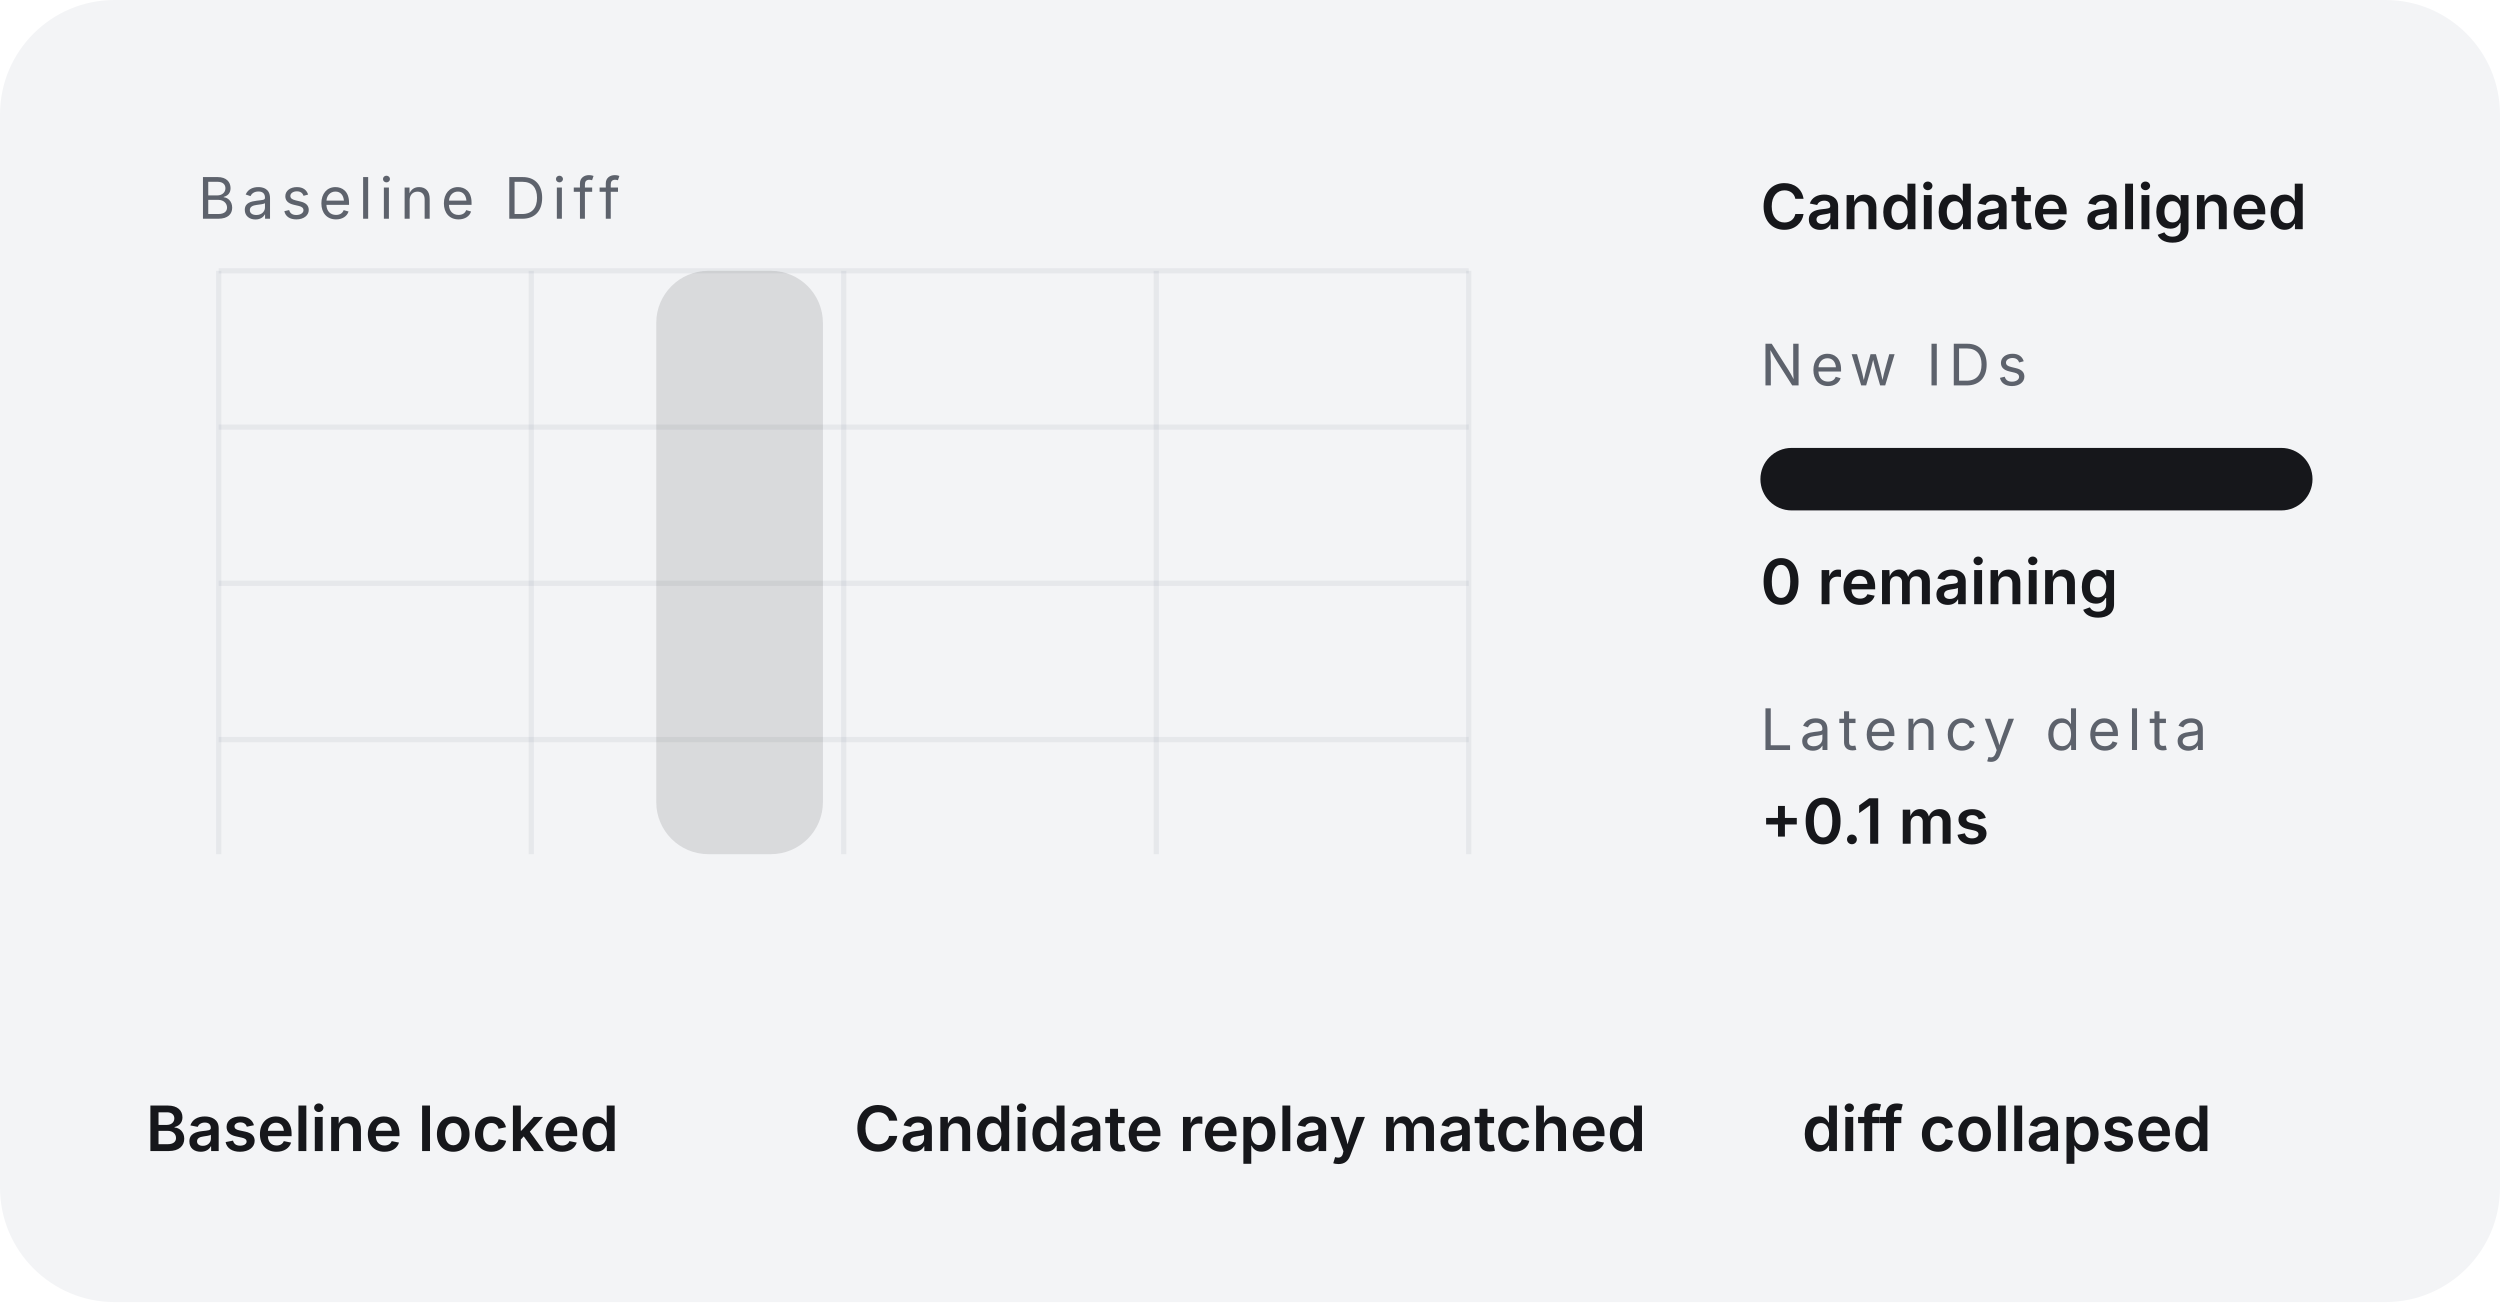
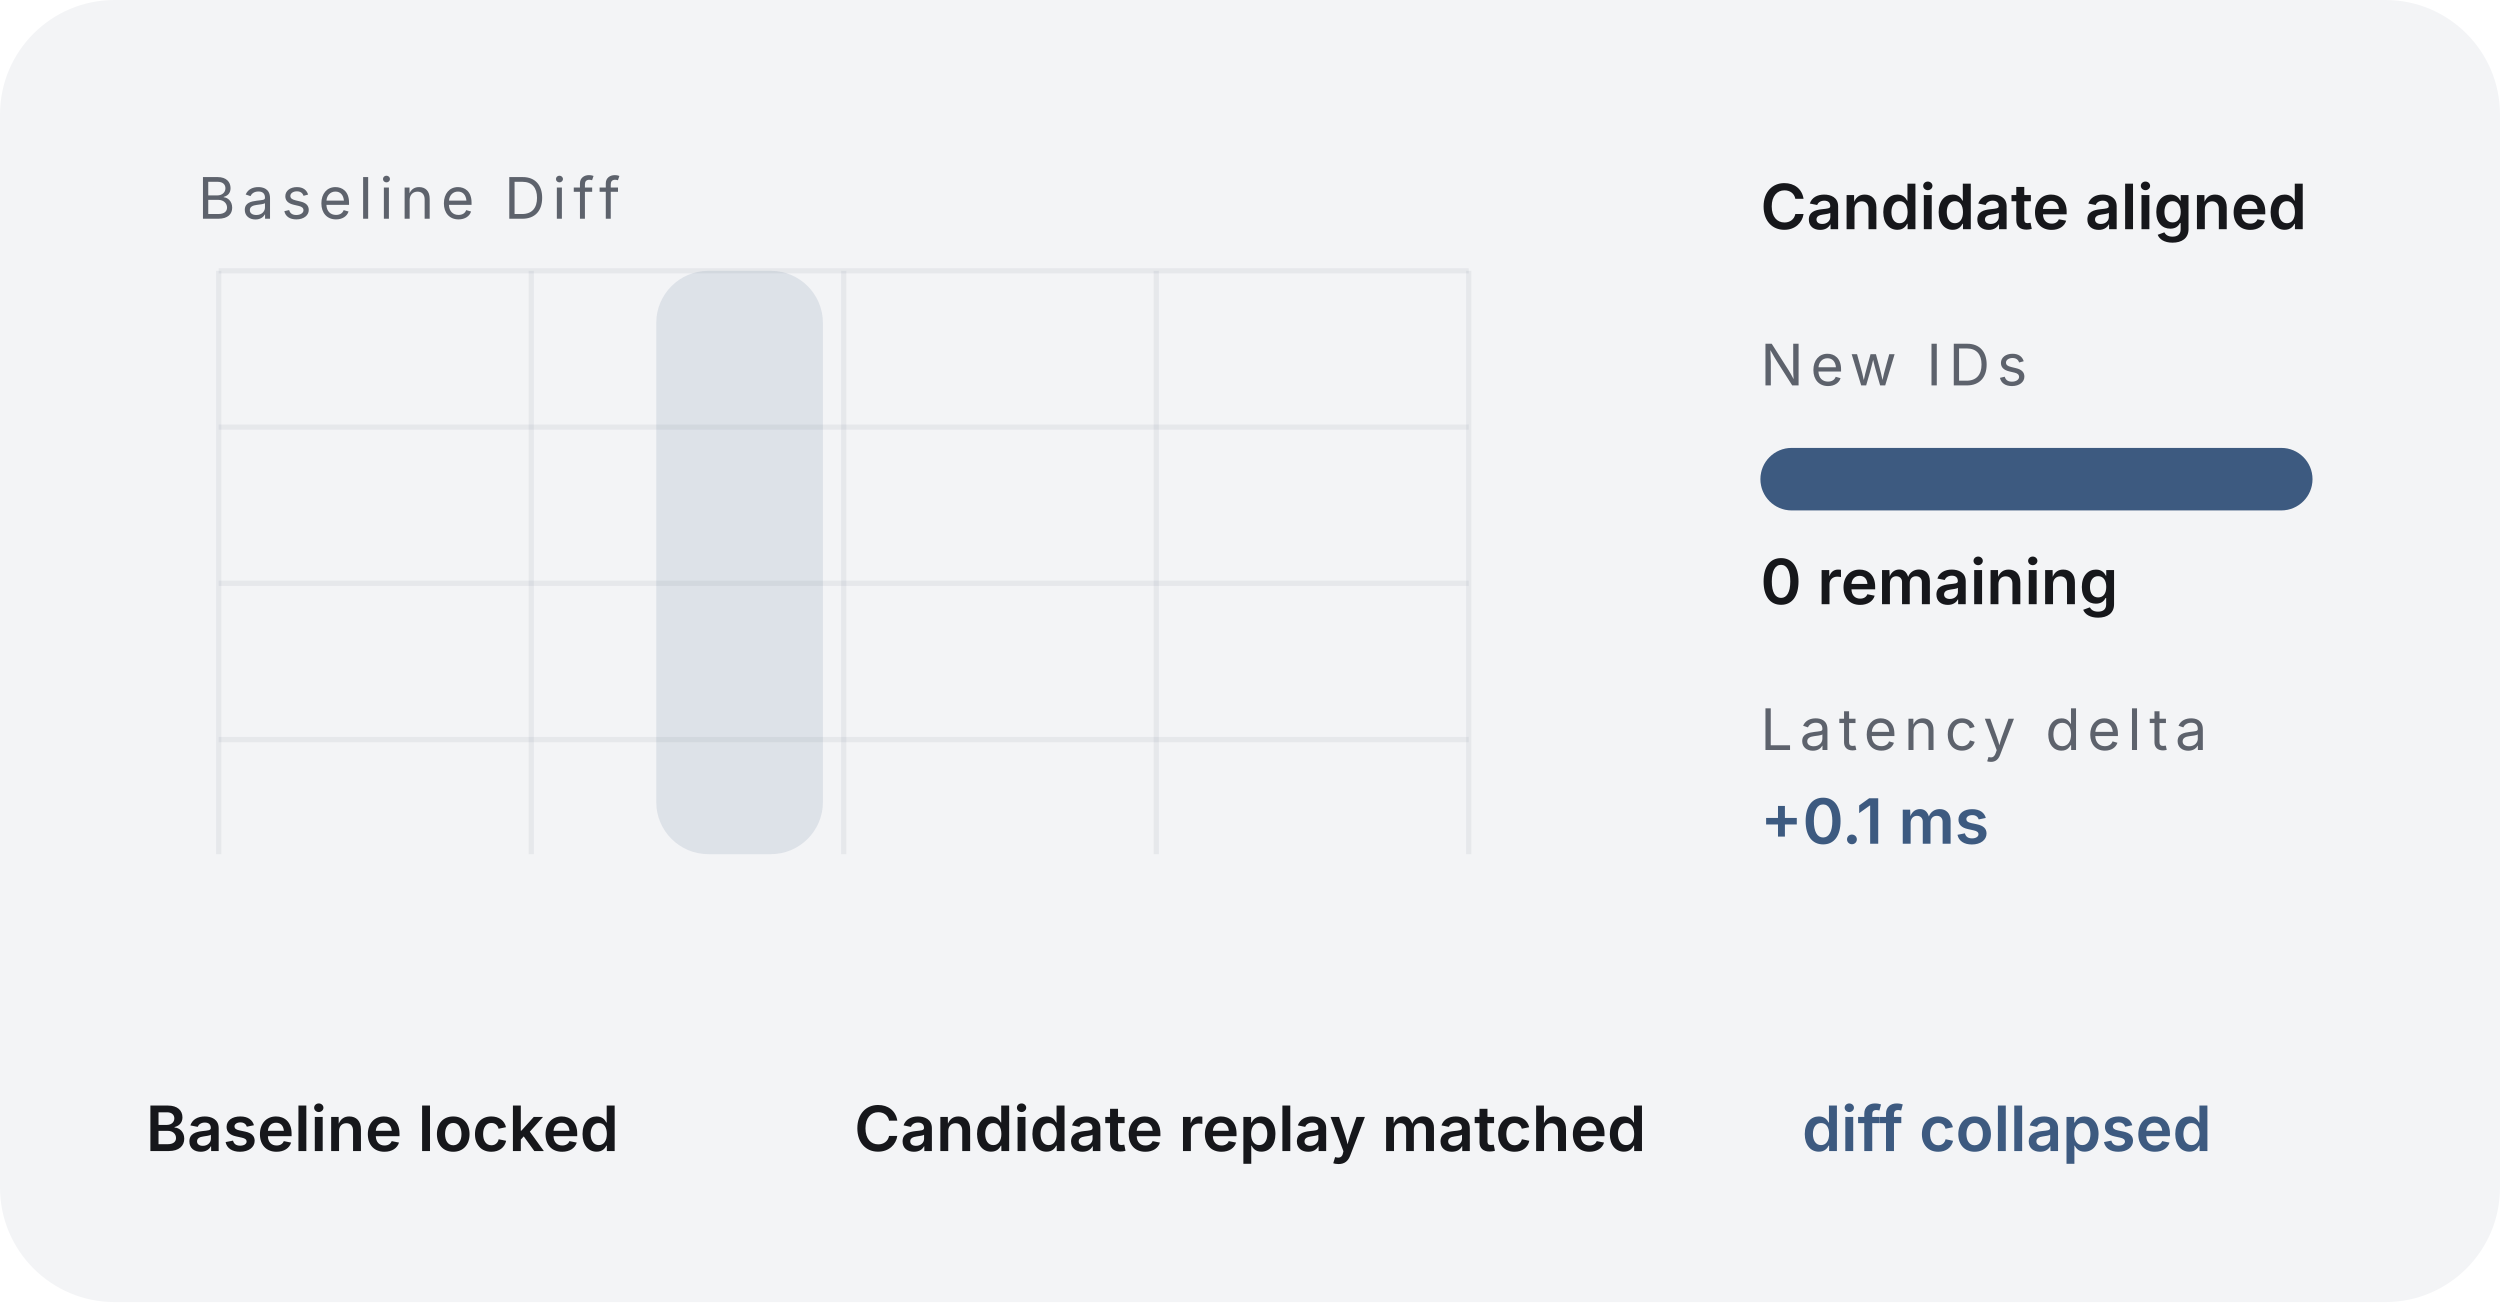
<svg xmlns="http://www.w3.org/2000/svg" viewBox="0 0 480 250" fill="none">
  <style>
    .bg { fill: #f3f4f6; }
    .panel { fill: #f3f4f6; }
    .grid { stroke: rgba(143,155,168,0.14); stroke-width: 1; }
    .trace-a, .trace-b {
      fill: none;
      stroke-width: 4;
      stroke-linecap: round;
      stroke-linejoin: round;
      stroke-dasharray: 420;
      stroke-dashoffset: 420;
    }
    .trace-a { stroke: #f59e0b; animation: drawA 4.4s ease-in-out infinite; }
-     .trace-b { stroke: #16171b; animation: drawB 4.4s ease-in-out infinite 0.35s; }
+     .trace-b { stroke: #3d5a80; animation: drawB 4.4s ease-in-out infinite 0.35s; }
    .band { animation: scan 4.4s ease-in-out infinite; }
    .bar {
      transform-box: fill-box;
      transform-origin: left center;
      animation: bar 4.4s ease-in-out infinite;
    }
    .label { fill: #5d626c; font: 11px Inter, Arial, sans-serif; letter-spacing: 0.12em; text-transform: uppercase; }
    .value { fill: #16171b; font: 600 12px Inter, Arial, sans-serif; }
-     .key { fill: #16171b; font: 600 12px Inter, Arial, sans-serif; }
+     .key { fill: #3d5a80; font: 600 12px Inter, Arial, sans-serif; }
    @keyframes drawA {
      0%, 10% { stroke-dashoffset: 420; opacity: 0.4; }
      32%, 100% { stroke-dashoffset: 0; opacity: 1; }
    }
    @keyframes drawB {
      0%, 18% { stroke-dashoffset: 420; opacity: 0.45; }
      38%, 100% { stroke-dashoffset: 0; opacity: 1; }
    }
    @keyframes scan {
      0%, 10% { transform: translateX(-148px); opacity: 0; }
      28%, 82% { opacity: 1; }
      100% { transform: translateX(150px); opacity: 0; }
    }
    @keyframes bar {
      0%, 24% { transform: scaleX(0.16); }
      44%, 100% { transform: scaleX(0.92); }
    }
    @media (prefers-reduced-motion: reduce) {
      .trace-a, .trace-b, .band, .bar { animation: none !important; stroke-dashoffset: 0; transform: none !important; opacity: 1 !important; }
    }
  </style>
  <rect class="bg" x="0" y="0" width="480" height="250" rx="22" />
  <rect class="panel" x="18" y="18" width="288" height="168" rx="18" />
  <rect class="panel" x="322" y="18" width="140" height="168" rx="18" />
  <rect class="panel" x="18" y="202" width="444" height="30" rx="15" />
  <g>
    <line class="grid" x1="42" y1="52" x2="282" y2="52" />
    <line class="grid" x1="42" y1="82" x2="282" y2="82" />
    <line class="grid" x1="42" y1="112" x2="282" y2="112" />
    <line class="grid" x1="42" y1="142" x2="282" y2="142" />
    <line class="grid" x1="42" y1="52" x2="42" y2="164" />
    <line class="grid" x1="102" y1="52" x2="102" y2="164" />
    <line class="grid" x1="162" y1="52" x2="162" y2="164" />
    <line class="grid" x1="222" y1="52" x2="222" y2="164" />
    <line class="grid" x1="282" y1="52" x2="282" y2="164" />
  </g>
-   <rect class="band" x="126" y="52" width="32" height="112" rx="10" fill="#16171b" opacity="0.12" />
+   <rect class="band" x="126" y="52" width="32" height="112" rx="10" fill="#3d5a80" opacity="0.12" />
  <path class="trace-a" d="M42 136 C76 122 98 78 126 86 C158 95 170 129 196 136 C222 143 238 118 262 102 C268 98 275 96 282 96" />
  <path class="trace-b" d="M42 132 C78 120 92 88 126 92 C154 95 170 121 198 126 C224 131 242 116 262 104 C268 100 274 98 282 98" />
  <text class="label" x="38" y="42">Baseline Diff</text>
  <text class="value" x="338" y="44">Candidate aligned</text>
  <text class="label" x="338" y="74">New IDs</text>
  <rect x="338" y="86" width="106" height="12" rx="6" fill="#e5e7eb" />
-   <rect class="bar" x="338" y="86" width="106" height="12" rx="6" fill="#16171b" />
+   <rect class="bar" x="338" y="86" width="106" height="12" rx="6" fill="#3d5a80" />
  <text class="value" x="338" y="116">0 remaining</text>
  <text class="label" x="338" y="144">Latency delta</text>
  <text class="key" x="338" y="162">+0.1 ms</text>
  <text class="value" x="28" y="221">Baseline locked</text>
  <text class="value" x="164" y="221">Candidate replay matched</text>
  <text class="key" x="346" y="221">diff collapsed</text>
</svg>
